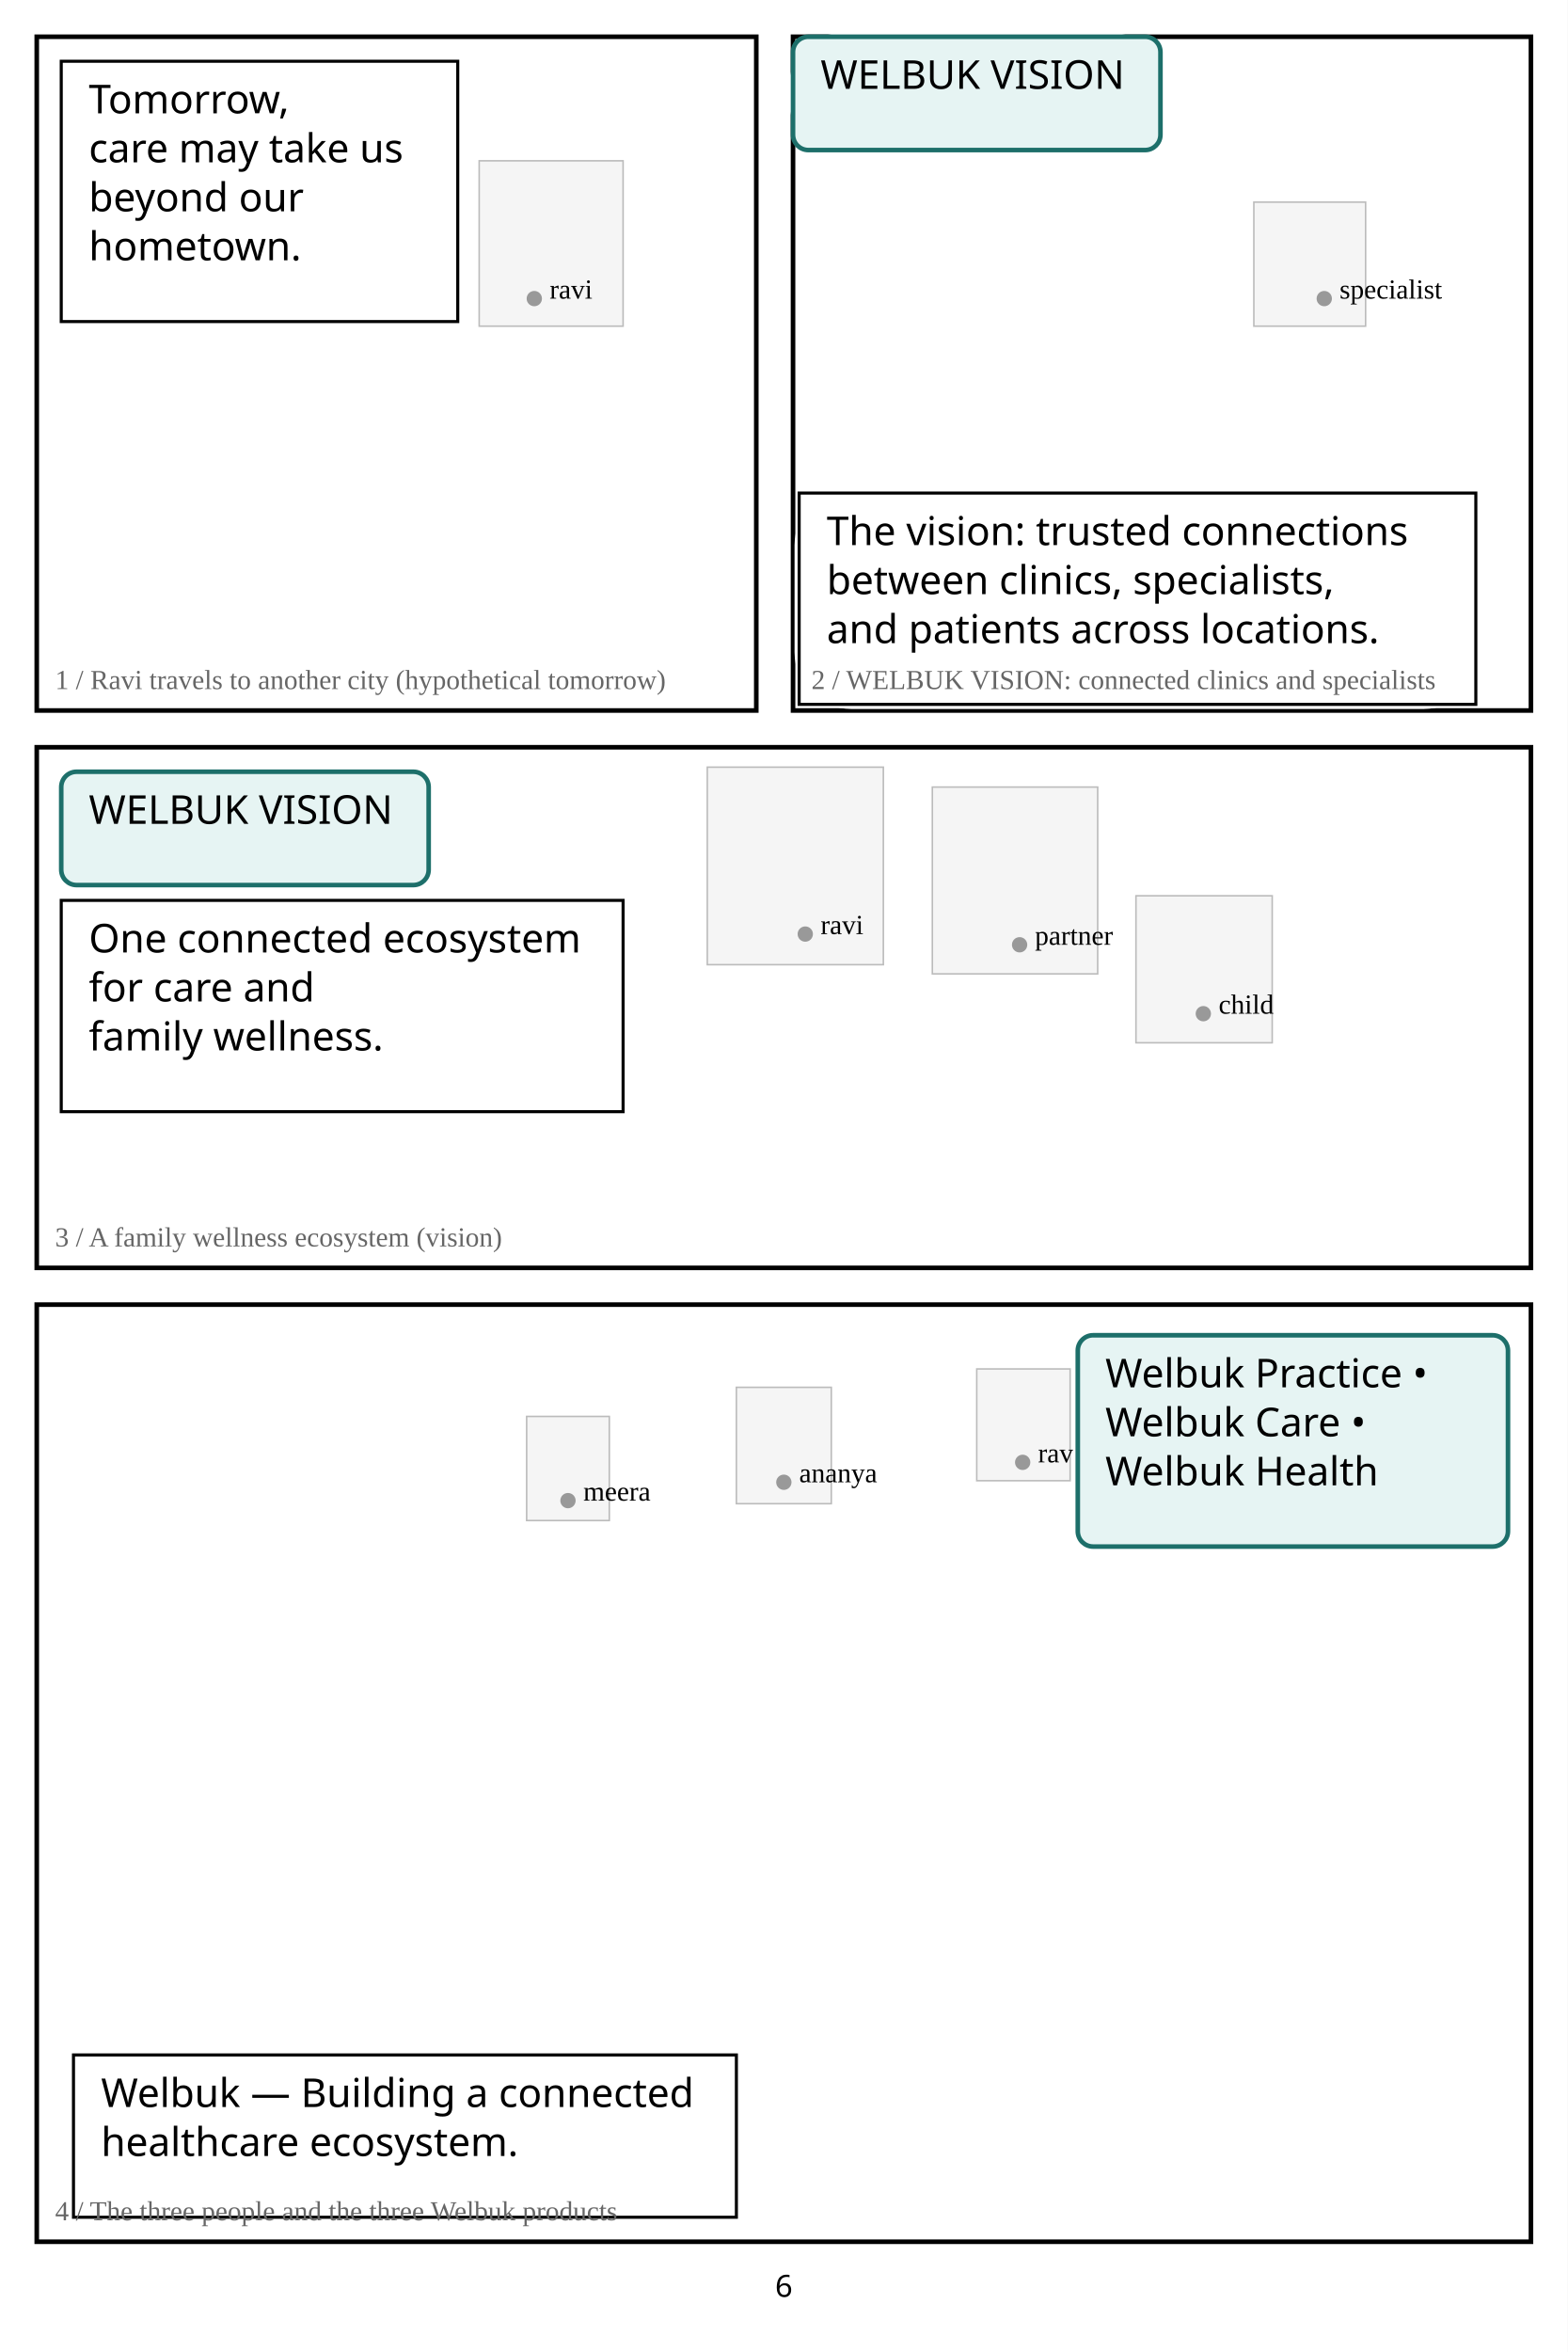
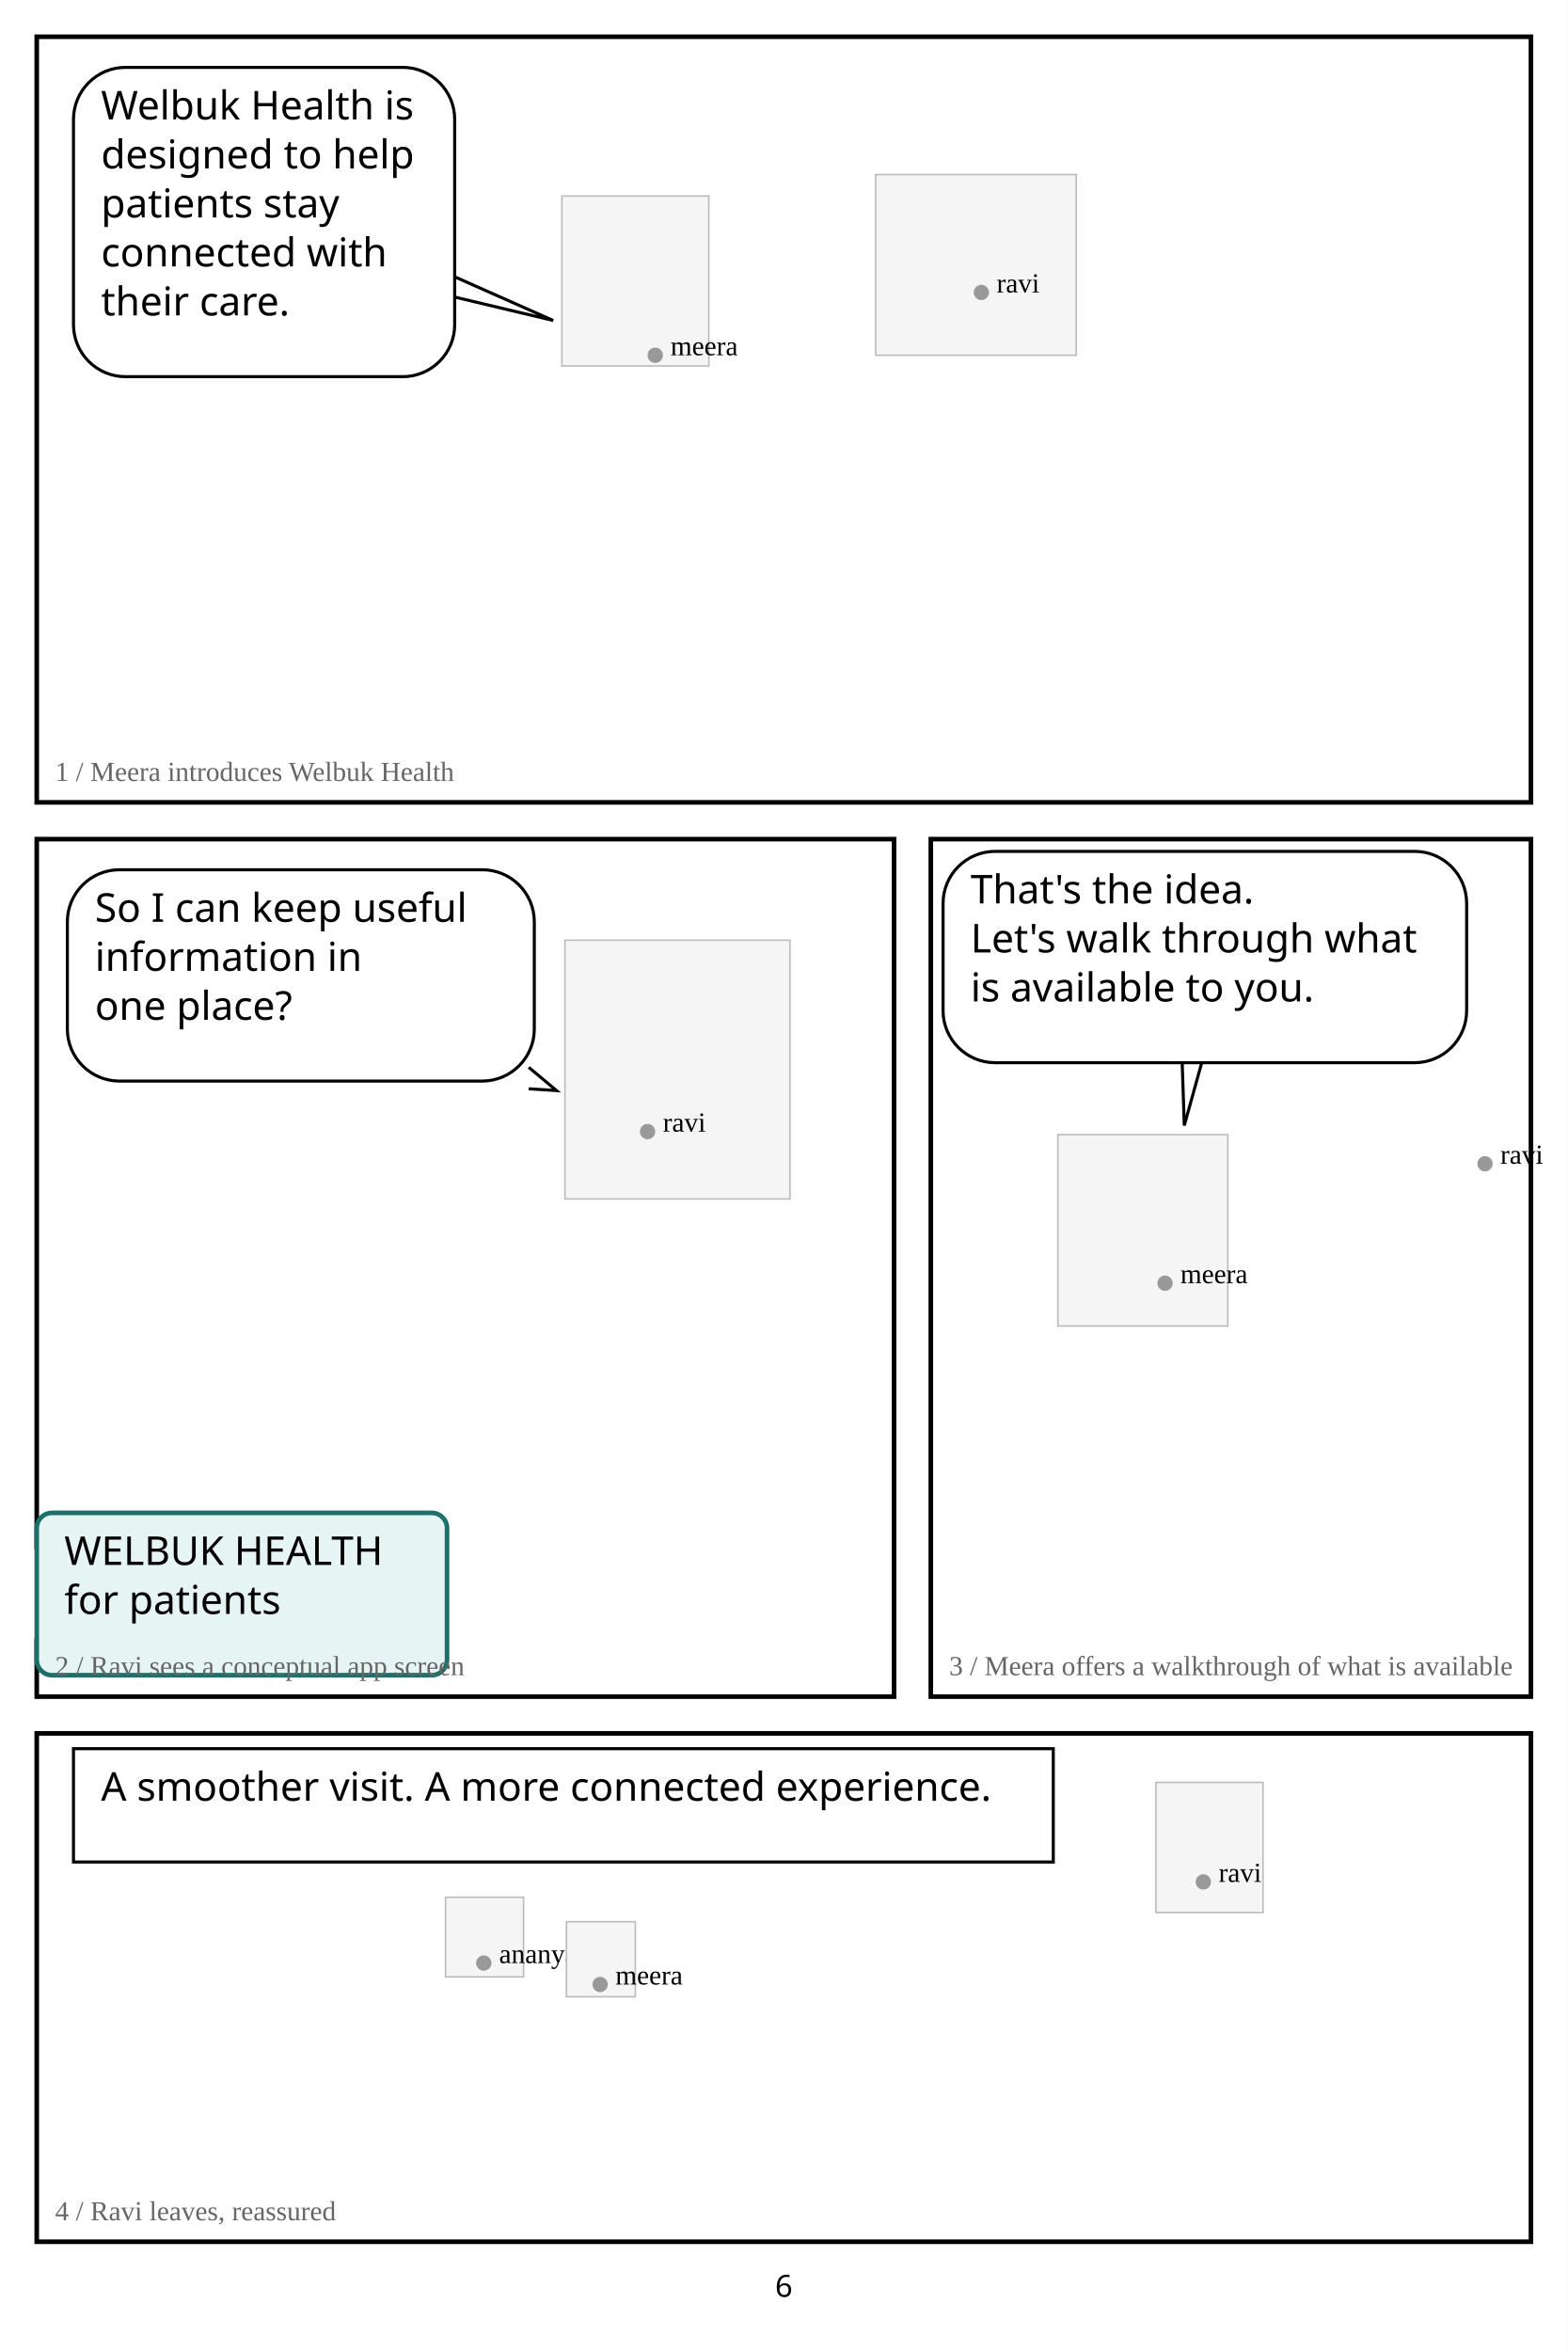
<svg xmlns="http://www.w3.org/2000/svg" width="1024" height="1536" viewBox="0 0 1024 1536">
  <rect width="1024" height="1536" fill="white" />
-   <rect x="313" y="105" width="94" height="108" fill="#f5f5f5" stroke="#bbb" />
-   <circle cx="349" cy="195" r="5" fill="#999" />
-   <text x="359" y="195" font-size="18">ravi</text>
-   <rect x="24" y="24" width="470" height="440" fill="none" stroke="black" stroke-width="3" />
-   <rect x="40" y="40" width="259" height="170" rx="34" fill="white" stroke="white" stroke-width="6" />
-   <rect x="40" y="40" width="259" height="170" fill="white" stroke="black" stroke-width="2" />
-   <text x="58" y="74" font-family="Meiryo,MS Gothic,sans-serif" font-size="26" fill="black">Tomorrow, </text>
-   <text x="58" y="106" font-family="Meiryo,MS Gothic,sans-serif" font-size="26" fill="black">care may take us </text>
-   <text x="58" y="138" font-family="Meiryo,MS Gothic,sans-serif" font-size="26" fill="black">beyond our </text>
-   <text x="58" y="170" font-family="Meiryo,MS Gothic,sans-serif" font-size="26" fill="black">hometown.</text>
-   <text x="36" y="450" font-size="18" fill="#666">1 / Ravi travels to another city (hypothetical tomorrow)</text>
-   <rect x="819" y="132" width="73" height="81" fill="#f5f5f5" stroke="#bbb" />
-   <circle cx="865" cy="195" r="5" fill="#999" />
-   <text x="875" y="195" font-size="18">specialist</text>
-   <rect x="518" y="24" width="482" height="440" fill="none" stroke="black" stroke-width="3" />
-   <rect x="518" y="24" width="240" height="74" rx="34" fill="white" stroke="white" stroke-width="6" />
-   <rect x="522" y="322" width="442" height="138" rx="34" fill="white" stroke="white" stroke-width="6" />
-   <rect x="518" y="24" width="240" height="74" rx="10" fill="#e6f4f3" stroke="#1d6f6a" stroke-width="3" />
-   <text x="536" y="58" font-family="Meiryo,MS Gothic,sans-serif" font-size="26" fill="black">WELBUK VISION</text>
-   <rect x="522" y="322" width="442" height="138" fill="white" stroke="black" stroke-width="2" />
-   <text x="540" y="356" font-family="Meiryo,MS Gothic,sans-serif" font-size="26" fill="black">The vision: trusted connections </text>
-   <text x="540" y="388" font-family="Meiryo,MS Gothic,sans-serif" font-size="26" fill="black">between clinics, specialists, </text>
-   <text x="540" y="420" font-family="Meiryo,MS Gothic,sans-serif" font-size="26" fill="black">and patients across locations.</text>
-   <text x="530" y="450" font-size="18" fill="#666">2 / WELBUK VISION: connected clinics and specialists</text>
-   <rect x="462" y="501" width="115" height="129" fill="#f5f5f5" stroke="#bbb" />
-   <circle cx="526" cy="610" r="5" fill="#999" />
-   <text x="536" y="610" font-size="18">ravi</text>
-   <rect x="609" y="514" width="108" height="122" fill="#f5f5f5" stroke="#bbb" />
-   <circle cx="666" cy="617" r="5" fill="#999" />
-   <text x="676" y="617" font-size="18">partner</text>
-   <rect x="742" y="585" width="89" height="96" fill="#f5f5f5" stroke="#bbb" />
-   <circle cx="786" cy="662" r="5" fill="#999" />
-   <text x="796" y="662" font-size="18">child</text>
-   <rect x="24" y="488" width="976" height="340" fill="none" stroke="black" stroke-width="3" />
-   <rect x="40" y="504" width="240" height="74" rx="34" fill="white" stroke="white" stroke-width="6" />
-   <rect x="40" y="588" width="367" height="138" rx="34" fill="white" stroke="white" stroke-width="6" />
-   <rect x="40" y="504" width="240" height="74" rx="10" fill="#e6f4f3" stroke="#1d6f6a" stroke-width="3" />
-   <text x="58" y="538" font-family="Meiryo,MS Gothic,sans-serif" font-size="26" fill="black">WELBUK VISION</text>
-   <rect x="40" y="588" width="367" height="138" fill="white" stroke="black" stroke-width="2" />
-   <text x="58" y="622" font-family="Meiryo,MS Gothic,sans-serif" font-size="26" fill="black">One connected ecosystem </text>
-   <text x="58" y="654" font-family="Meiryo,MS Gothic,sans-serif" font-size="26" fill="black">for care and </text>
-   <text x="58" y="686" font-family="Meiryo,MS Gothic,sans-serif" font-size="26" fill="black">family wellness.</text>
-   <text x="36" y="814" font-size="18" fill="#666">3 / A family wellness ecosystem (vision)</text>
-   <rect x="344" y="925" width="54" height="68" fill="#f5f5f5" stroke="#bbb" />
-   <circle cx="371" cy="980" r="5" fill="#999" />
-   <text x="381" y="980" font-size="18">meera</text>
-   <rect x="481" y="906" width="62" height="76" fill="#f5f5f5" stroke="#bbb" />
-   <circle cx="512" cy="968" r="5" fill="#999" />
-   <text x="522" y="968" font-size="18">ananya</text>
-   <rect x="638" y="894" width="61" height="73" fill="#f5f5f5" stroke="#bbb" />
-   <circle cx="668" cy="955" r="5" fill="#999" />
-   <text x="678" y="955" font-size="18">ravi</text>
-   <rect x="24" y="852" width="976" height="612" fill="none" stroke="black" stroke-width="3" />
-   <rect x="704" y="872" width="281" height="138" rx="34" fill="white" stroke="white" stroke-width="6" />
-   <rect x="48" y="1342" width="433" height="106" rx="34" fill="white" stroke="white" stroke-width="6" />
-   <rect x="704" y="872" width="281" height="138" rx="10" fill="#e6f4f3" stroke="#1d6f6a" stroke-width="3" />
-   <text x="722" y="906" font-family="Meiryo,MS Gothic,sans-serif" font-size="26" fill="black">Welbuk Practice • </text>
-   <text x="722" y="938" font-family="Meiryo,MS Gothic,sans-serif" font-size="26" fill="black">Welbuk Care • </text>
-   <text x="722" y="970" font-family="Meiryo,MS Gothic,sans-serif" font-size="26" fill="black">Welbuk Health</text>
-   <rect x="48" y="1342" width="433" height="106" fill="white" stroke="black" stroke-width="2" />
-   <text x="66" y="1376" font-family="Meiryo,MS Gothic,sans-serif" font-size="26" fill="black">Welbuk — Building a connected </text>
-   <text x="66" y="1408" font-family="Meiryo,MS Gothic,sans-serif" font-size="26" fill="black">healthcare ecosystem.</text>
-   <text x="36" y="1450" font-size="18" fill="#666">4 / The three people and the three Welbuk products</text>
+   <rect x="367" y="128" width="96" height="111" fill="#f5f5f5" stroke="#bbb" />
+   <circle cx="428" cy="232" r="5" fill="#999" />
+   <text x="438" y="232" font-size="18">meera</text>
+   <rect x="572" y="114" width="131" height="118" fill="#f5f5f5" stroke="#bbb" />
+   <circle cx="641" cy="191" r="5" fill="#999" />
+   <text x="651" y="191" font-size="18">ravi</text>
+   <rect x="24" y="24" width="976" height="500" fill="none" stroke="black" stroke-width="3" />
+   <rect x="48" y="44" width="249" height="202" rx="34" fill="white" stroke="white" stroke-width="6" />
+   <path d="M 293.213 179.104 L 361.32 209.295 L 293.213 193.104 Z" fill="white" stroke="white" stroke-width="6" stroke-linejoin="round" />
+   <path data-speaker="meera" d="M 293.213 179.104 L 361.32 209.295 L 293.213 193.104" fill="white" stroke="black" stroke-width="2" />
+   <rect x="48" y="44" width="249" height="202" rx="34" fill="white" stroke="black" stroke-width="2" />
+   <text x="66" y="78" font-family="Meiryo,MS Gothic,sans-serif" font-size="26" fill="black">Welbuk Health is </text>
+   <text x="66" y="110" font-family="Meiryo,MS Gothic,sans-serif" font-size="26" fill="black">designed to help </text>
+   <text x="66" y="142" font-family="Meiryo,MS Gothic,sans-serif" font-size="26" fill="black">patients stay </text>
+   <text x="66" y="174" font-family="Meiryo,MS Gothic,sans-serif" font-size="26" fill="black">connected with </text>
+   <text x="66" y="206" font-family="Meiryo,MS Gothic,sans-serif" font-size="26" fill="black">their care.</text>
+   <text x="36" y="510" font-size="18" fill="#666">1 / Meera introduces Welbuk Health</text>
+   <rect x="369" y="614" width="147" height="169" fill="#f5f5f5" stroke="#bbb" />
+   <circle cx="423" cy="739" r="5" fill="#999" />
+   <text x="433" y="739" font-size="18">ravi</text>
+   <rect x="24" y="548" width="560" height="560" fill="none" stroke="black" stroke-width="3" />
+   <rect x="44" y="568" width="305" height="138" rx="34" fill="white" stroke="white" stroke-width="6" />
+   <path d="M 345.353 697.033 L 363.529 712.218 L 345.353 711.033 Z" fill="white" stroke="white" stroke-width="6" stroke-linejoin="round" />
+   <rect x="24" y="988" width="268" height="106" rx="34" fill="white" stroke="white" stroke-width="6" />
+   <path data-speaker="ravi" d="M 345.353 697.033 L 363.529 712.218 L 345.353 711.033" fill="white" stroke="black" stroke-width="2" />
+   <rect x="44" y="568" width="305" height="138" rx="34" fill="white" stroke="black" stroke-width="2" />
+   <text x="62" y="602" font-family="Meiryo,MS Gothic,sans-serif" font-size="26" fill="black">So I can keep useful </text>
+   <text x="62" y="634" font-family="Meiryo,MS Gothic,sans-serif" font-size="26" fill="black">information in </text>
+   <text x="62" y="666" font-family="Meiryo,MS Gothic,sans-serif" font-size="26" fill="black">one place?</text>
+   <rect x="24" y="988" width="268" height="106" rx="10" fill="#e6f4f3" stroke="#1d6f6a" stroke-width="3" />
+   <text x="42" y="1022" font-family="Meiryo,MS Gothic,sans-serif" font-size="26" fill="black">WELBUK HEALTH </text>
+   <text x="42" y="1054" font-family="Meiryo,MS Gothic,sans-serif" font-size="26" fill="black">for patients</text>
+   <text x="36" y="1094" font-size="18" fill="#666">2 / Ravi sees a conceptual app screen</text>
+   <rect x="691" y="741" width="111" height="125" fill="#f5f5f5" stroke="#bbb" />
+   <circle cx="761" cy="838" r="5" fill="#999" />
+   <text x="771" y="838" font-size="18">meera</text>
+   <circle cx="970" cy="760" r="5" fill="#999" />
+   <text x="980" y="760" font-size="18">ravi</text>
+   <rect x="608" y="548" width="392" height="560" fill="none" stroke="black" stroke-width="3" />
+   <rect x="616" y="556" width="342" height="138" rx="34" fill="white" stroke="white" stroke-width="6" />
+   <path d="M 772.062 690.029 L 773.567 735.044 L 786.062 690.029 Z" fill="white" stroke="white" stroke-width="6" stroke-linejoin="round" />
+   <path data-speaker="meera" d="M 772.062 690.029 L 773.567 735.044 L 786.062 690.029" fill="white" stroke="black" stroke-width="2" />
+   <rect x="616" y="556" width="342" height="138" rx="34" fill="white" stroke="black" stroke-width="2" />
+   <text x="634" y="590" font-family="Meiryo,MS Gothic,sans-serif" font-size="26" fill="black">That's the idea. </text>
+   <text x="634" y="622" font-family="Meiryo,MS Gothic,sans-serif" font-size="26" fill="black">Let's walk through what </text>
+   <text x="634" y="654" font-family="Meiryo,MS Gothic,sans-serif" font-size="26" fill="black">is available to you.</text>
+   <text x="620" y="1094" font-size="18" fill="#666">3 / Meera offers a walkthrough of what is available</text>
+   <rect x="755" y="1164" width="70" height="85" fill="#f5f5f5" stroke="#bbb" />
+   <circle cx="786" cy="1229" r="5" fill="#999" />
+   <text x="796" y="1229" font-size="18">ravi</text>
+   <rect x="291" y="1239" width="51" height="52" fill="#f5f5f5" stroke="#bbb" />
+   <circle cx="316" cy="1282" r="5" fill="#999" />
+   <text x="326" y="1282" font-size="18">ananya</text>
+   <rect x="370" y="1255" width="45" height="49" fill="#f5f5f5" stroke="#bbb" />
+   <circle cx="392" cy="1296" r="5" fill="#999" />
+   <text x="402" y="1296" font-size="18">meera</text>
+   <rect x="24" y="1132" width="976" height="332" fill="none" stroke="black" stroke-width="3" />
+   <rect x="48" y="1142" width="640" height="74" rx="34" fill="white" stroke="white" stroke-width="6" />
+   <rect x="48" y="1142" width="640" height="74" fill="white" stroke="black" stroke-width="2" />
+   <text x="66" y="1176" font-family="Meiryo,MS Gothic,sans-serif" font-size="26" fill="black">A smoother visit. A more connected experience.</text>
+   <text x="36" y="1450" font-size="18" fill="#666">4 / Ravi leaves, reassured</text>
  <text x="512" y="1500" text-anchor="middle" font-family="sans-serif" font-size="20">6</text>
</svg>
